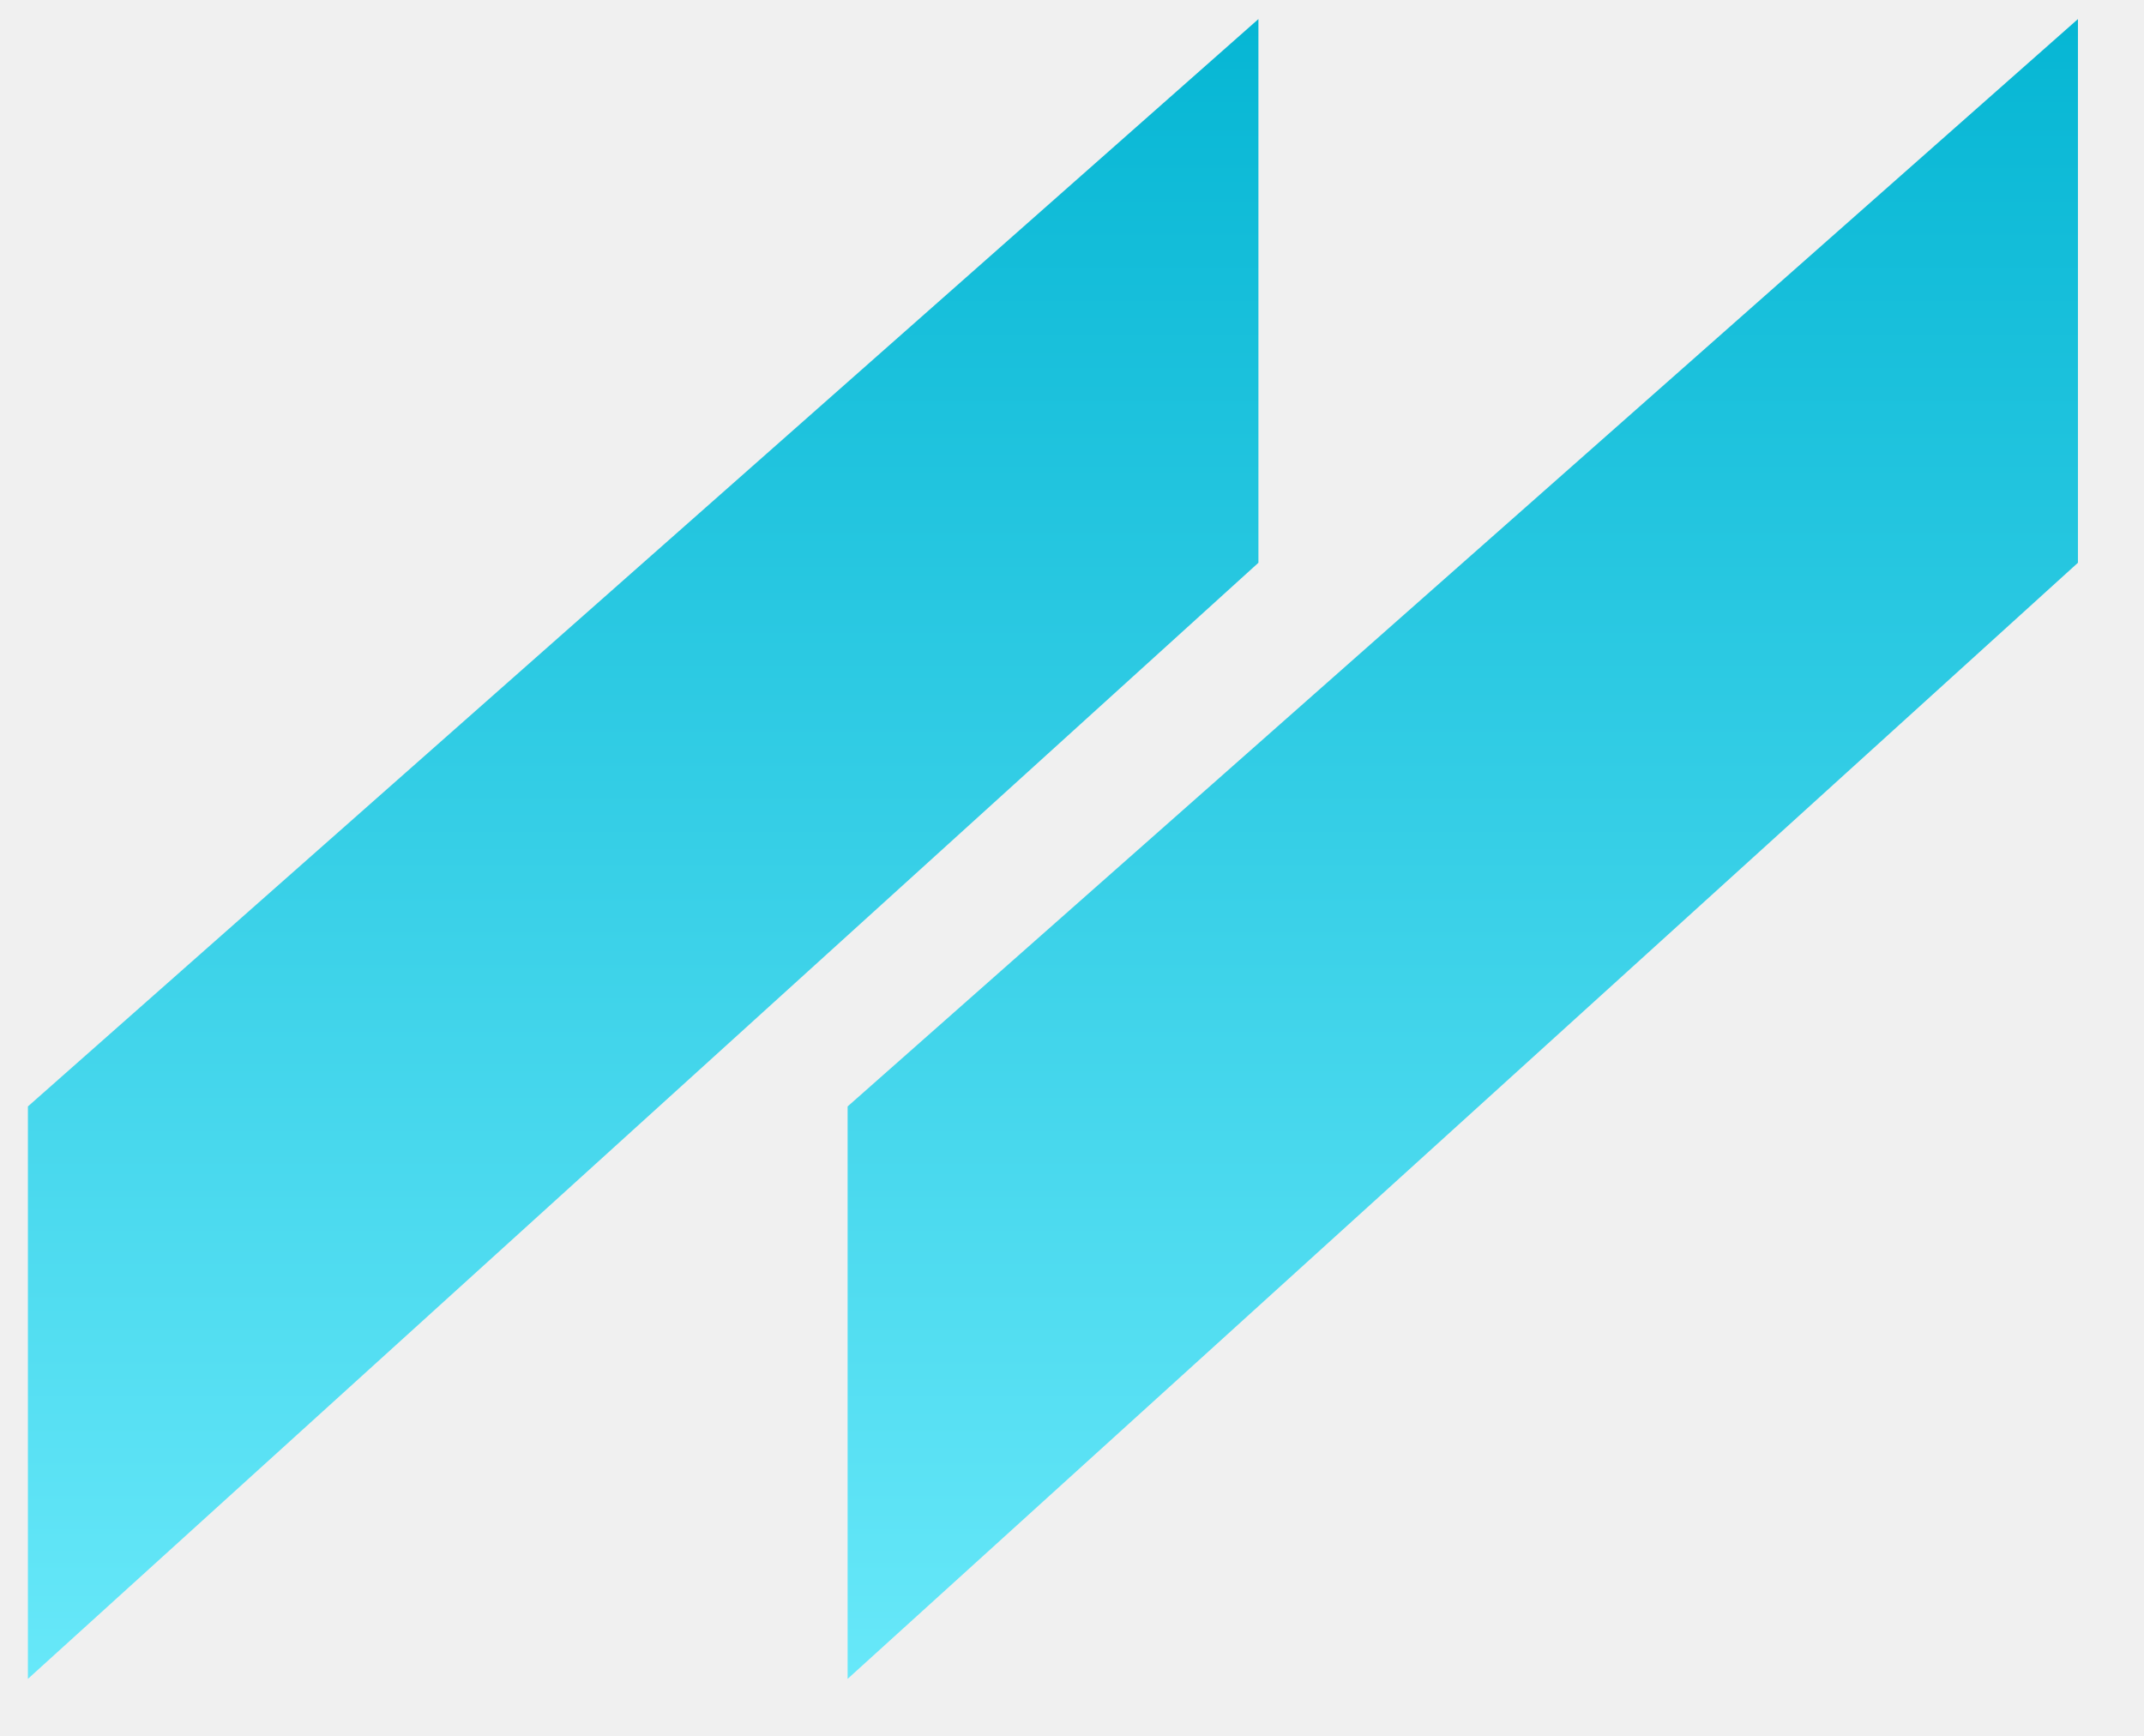
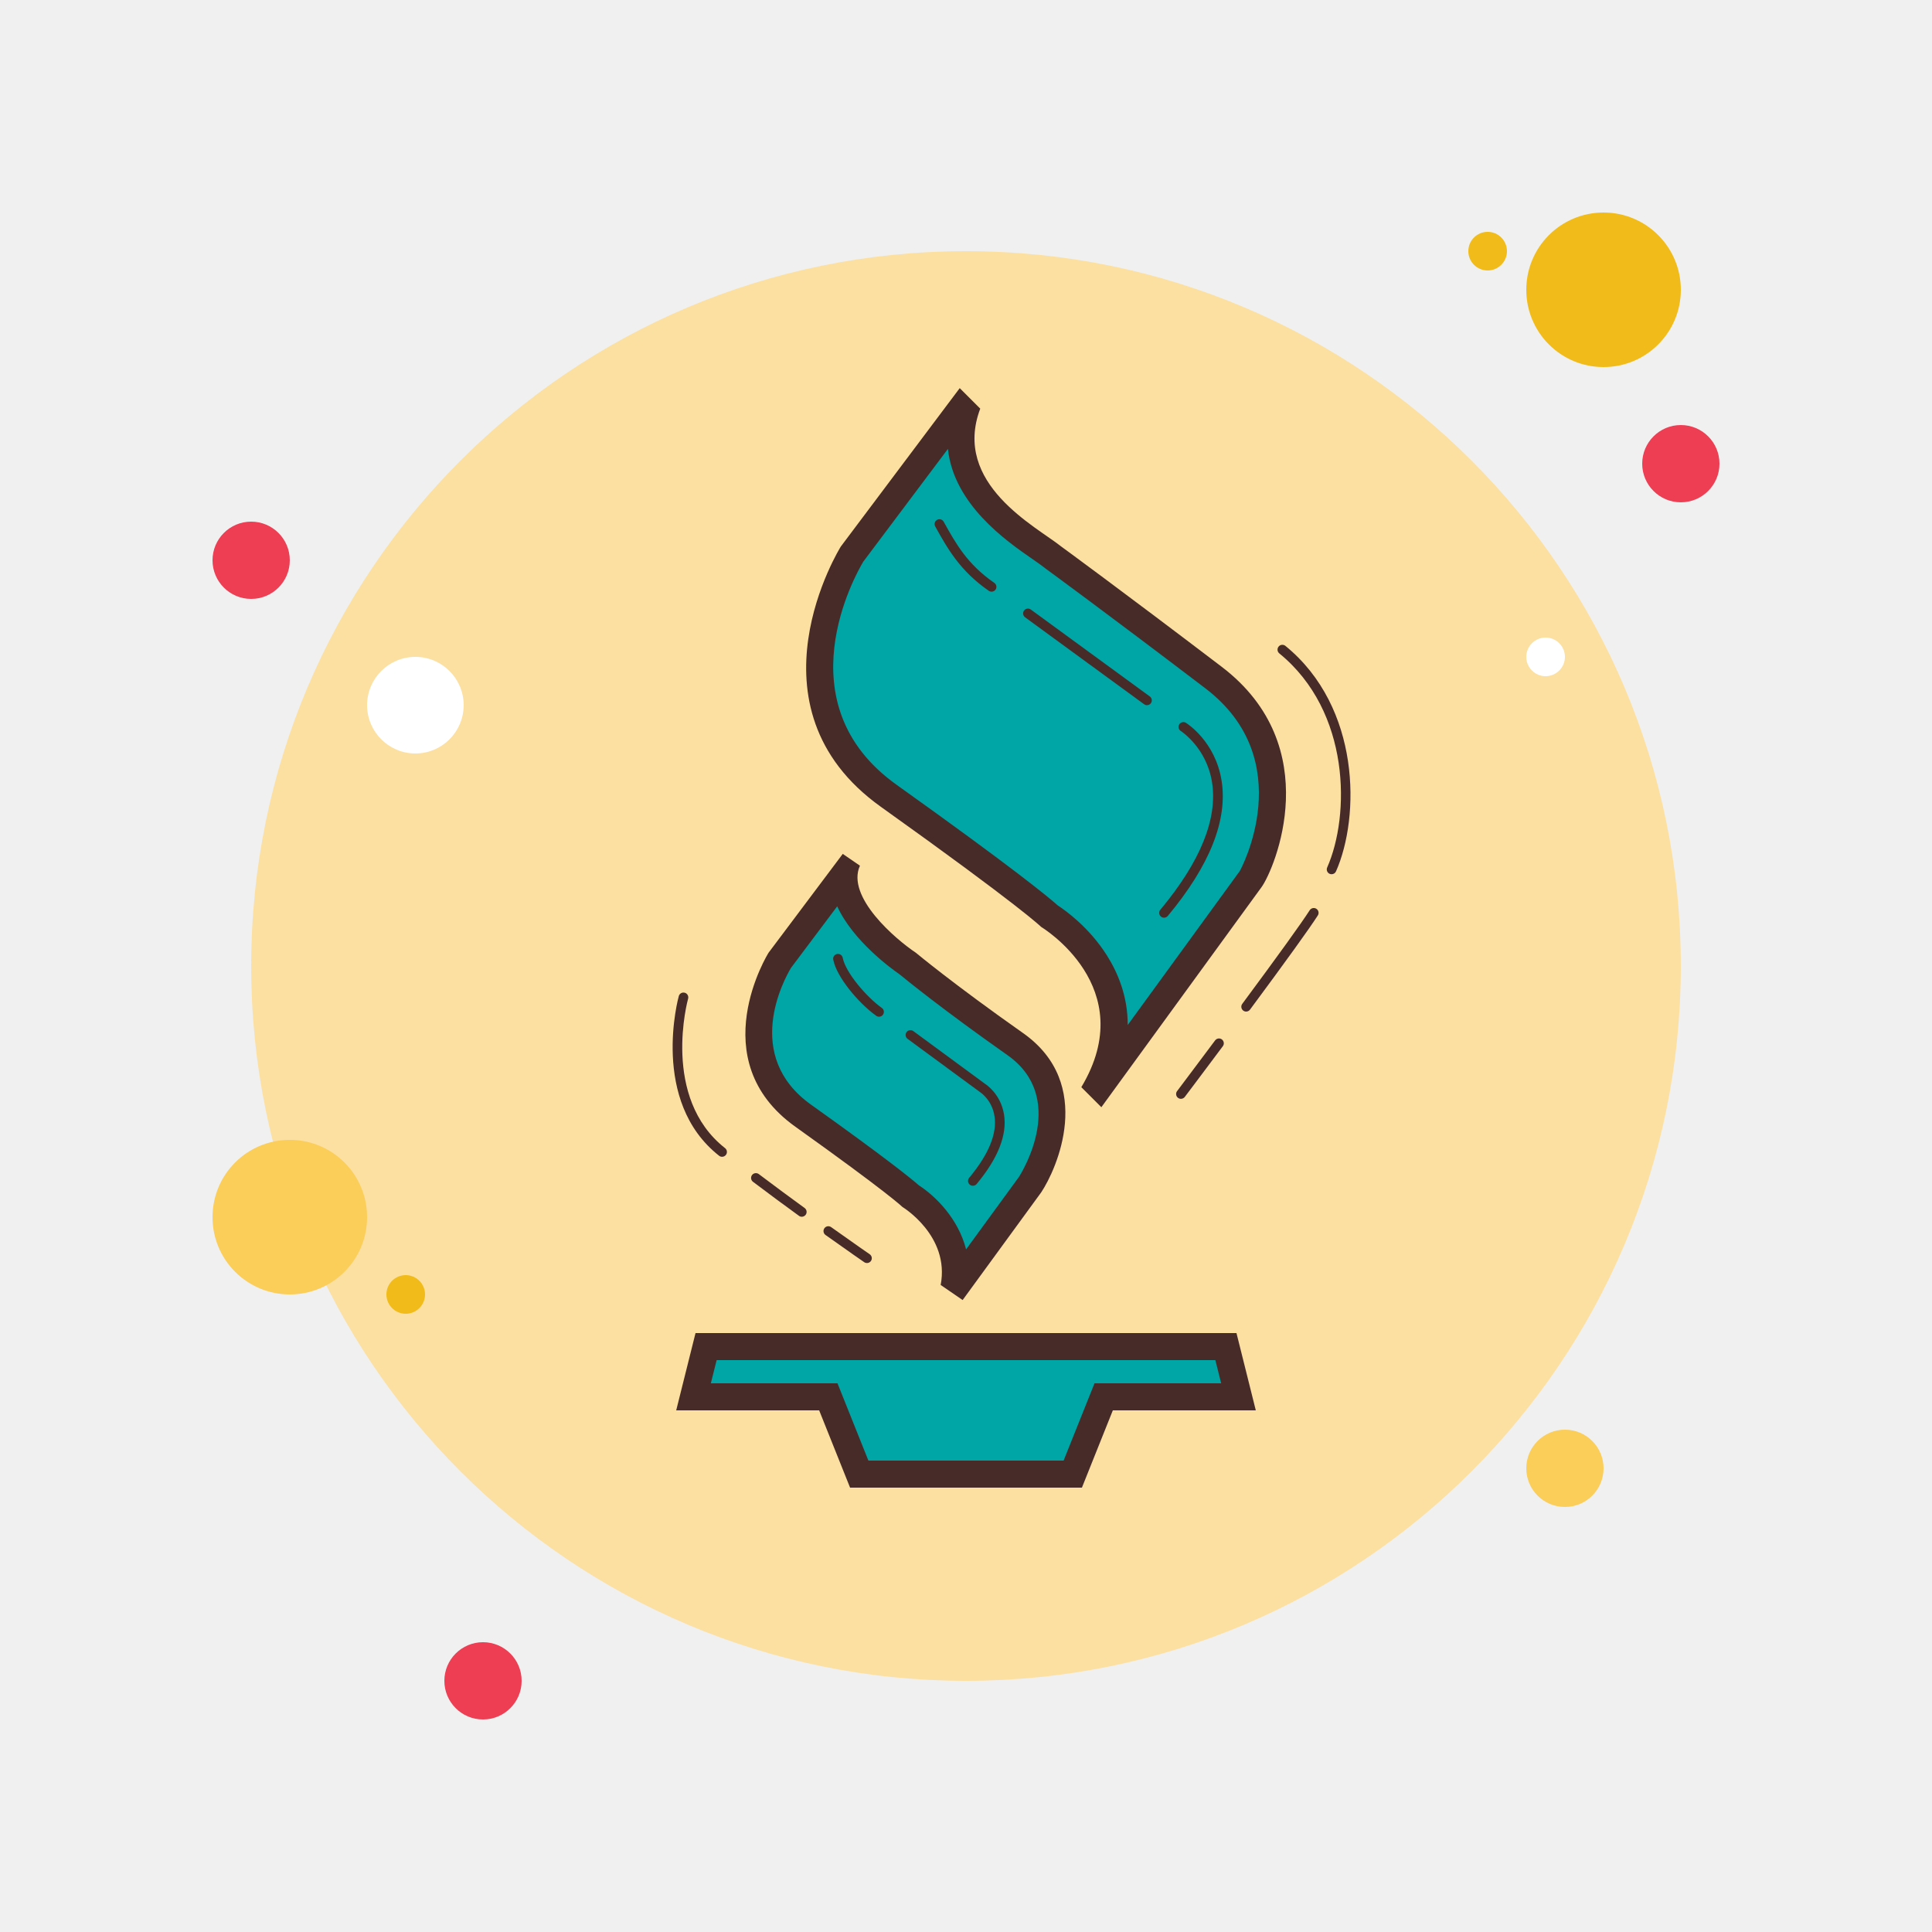
- <svg xmlns="http://www.w3.org/2000/svg" xmlns:xlink="http://www.w3.org/1999/xlink" version="1.1" preserveAspectRatio="xMidYMid meet" viewBox="344.564 330.278 111.737 91.218" width="53.87" height="43.61">
-   <defs>
-     <path d="M453.3 331.28L453.3 359.85L388.64 418.5L388.64 388.42L453.3 331.28Z" id="aFZf6T5ED" />
-     <linearGradient id="gradientb2ThqnP5Op" gradientUnits="userSpaceOnUse" x1="420.97" y1="331.28" x2="420.97" y2="418.5">
-       <stop style="stop-color: #06b6d4;stop-opacity: 1" offset="0%" />
-       <stop style="stop-color: #67e8f9;stop-opacity: 1" offset="100%" />
-     </linearGradient>
-     <path d="M410.23 331.28L410.23 359.85L345.56 418.5L345.56 388.42L410.23 331.28Z" id="a9fehgwfM" />
-     <linearGradient id="gradientk1wNV9Ostb" gradientUnits="userSpaceOnUse" x1="377.89" y1="331.28" x2="377.89" y2="418.5">
-       <stop style="stop-color: #06b6d4;stop-opacity: 1" offset="0%" />
-       <stop style="stop-color: #67e8f9;stop-opacity: 1" offset="100%" />
-     </linearGradient>
-   </defs>
+ <svg xmlns="http://www.w3.org/2000/svg" viewBox="0 0 100 100" width="50px" height="50px">
+   <path fill="#ee3e54" d="M13,27c-1.105,0-2,0.895-2,2s0.895,2,2,2s2-0.895,2-2S14.105,27,13,27z" />
+   <path fill="#f1bc19" d="M77,12c-0.551,0-1,0.449-1,1s0.449,1,1,1s1-0.449,1-1S77.551,12,77,12z" />
+   <path fill="#fce0a2" d="M50,13c-20.434,0-37,16.566-37,37s16.566,37,37,37s37-16.566,37-37S70.434,13,50,13z" />
+   <path fill="#f1bc19" d="M83,11c-2.211,0-4,1.789-4,4s1.789,4,4,4s4-1.789,4-4S85.211,11,83,11z" />
+   <path fill="#ee3e54" d="M87,22c-1.105,0-2,0.895-2,2s0.895,2,2,2s2-0.895,2-2S88.105,22,87,22z" />
+   <path fill="#fbcd59" d="M81,74c-1.105,0-2,0.895-2,2s0.895,2,2,2s2-0.895,2-2S82.105,74,81,74z M15,59 c-2.211,0-4,1.789-4,4s1.789,4,4,4s4-1.789,4-4S17.211,59,15,59z" />
+   <path fill="#ee3e54" d="M25,85c-1.105,0-2,0.895-2,2s0.895,2,2,2s2-0.895,2-2S26.105,85,25,85z" />
+   <path fill="#fff" d="M21.5,34c-1.379,0-2.5,1.121-2.5,2.5s1.121,2.5,2.5,2.5s2.5-1.121,2.5-2.5S22.879,34,21.5,34z" />
+   <path fill="#f1bc19" d="M21,66c-0.551,0-1,0.449-1,1s0.449,1,1,1s1-0.449,1-1S21.551,66,21,66z" />
+   <path fill="#fff" d="M80,33c-0.551,0-1,0.449-1,1s0.449,1,1,1s1-0.449,1-1S80.551,33,80,33z" />
+   <polygon fill="#00a5a5" points="44.474,76.3 42.874,72.3 35.896,72.3 36.547,69.7 63.453,69.7 64.104,72.3 57.126,72.3 55.526,76.3" />
+   <path fill="#472b29" d="M62.907,70.4l0.3,1.2H57.6h-0.948L56.3,72.48l-1.248,3.12H44.948L43.7,72.48l-0.352-0.88H42.4 h-5.607l0.3-1.2H62.907 M64,69H36l-1,4h7.4l1.6,4h12l1.6-4H65L64,69L64,69z" />
+   <path fill="#00a5a5" d="M56.839,56.151c1.441-2.758,0.733-4.958-0.149-6.345c-0.874-1.373-2.068-2.193-2.367-2.384 c-0.319-0.291-1.936-1.674-8.32-6.23c-6.629-4.732-2.083-12.217-1.887-12.533l5.636-7.504l0.186,0.185 c-1.038,3.596,2.26,5.883,3.877,7.005c0.27,0.187,0.506,0.35,0.682,0.49c0.054,0.041,3.094,2.259,8.311,6.229 c5.438,4.137,1.971,10.378,1.93,10.437l-7.813,10.734L56.839,56.151z" />
+   <path fill="#472b29" d="M49.064,23.236c0.308,2.88,3.026,4.766,4.35,5.683c0.255,0.177,0.478,0.33,0.644,0.462l0.024,0.02 l0.025,0.019c0.03,0.022,3.066,2.237,8.275,6.202c4.914,3.738,1.82,9.419,1.79,9.462l-5.802,7.971 c0.006-1.481-0.509-2.71-1.091-3.625c-0.911-1.431-2.117-2.295-2.532-2.567c-0.461-0.411-2.237-1.887-8.338-6.241 c-5.901-4.211-2.124-10.886-1.728-11.548L49.064,23.236 M49.675,20.09l-6.154,8.198c0,0-5.186,8.292,2.075,13.474 s8.298,6.218,8.298,6.218s5.186,3.109,2.075,8.292l1.037,1.037l8.298-11.401c0.648-0.907,3.386-7.246-2.075-11.4 c-5.284-4.021-8.298-6.219-8.298-6.219c-1.297-1.037-5.661-3.242-4.194-7.138L49.675,20.09L49.675,20.09z" />
+   <path fill="#00a5a5" d="M49.439,66.175c0.205-2.491-1.882-3.986-2.297-4.257c-0.263-0.237-1.387-1.184-5.569-4.169 c-4.267-3.046-1.327-7.86-1.199-8.064l3.311-4.407c-0.134,2.285,3.296,4.594,3.334,4.619c0.019,0.02,1.92,1.603,5.53,4.146 c3.72,2.619,0.794,7.236,0.764,7.282l-3.651,5.003L49.439,66.175z" />
+   <path fill="#472b29" d="M43.334,46.911c0.823,1.799,2.82,3.24,3.23,3.522c0.346,0.286,2.241,1.829,5.582,4.181 c3.117,2.195,0.784,6.006,0.595,6.303l-2.736,3.75c-0.407-1.589-1.569-2.746-2.444-3.314c-0.388-0.341-1.656-1.375-5.581-4.175 c-3.546-2.53-1.41-6.458-1.039-7.08L43.334,46.911 M43.621,44.197l-3.841,5.117c0,0-3.466,5.542,1.387,9.005 s5.546,4.156,5.546,4.156s2.461,1.487,1.976,4.035l1.137,0.78l4.068-5.576c0.778-1.166,2.807-5.604-0.942-8.243 c-3.629-2.555-5.546-4.156-5.546-4.156c-1.032-0.686-3.626-2.888-2.896-4.507L43.621,44.197L43.621,44.197z" />
  <g>
-     <g>
-       <use xlink:href="#aFZf6T5ED" opacity="1" fill="url(#gradientb2ThqnP5Op)" />
-     </g>
-     <g>
-       <use xlink:href="#a9fehgwfM" opacity="1" fill="url(#gradientk1wNV9Ostb)" />
-     </g>
+     <path fill="#472b29" d="M60.25,47.5c-0.057,0-0.113-0.019-0.16-0.058c-0.106-0.088-0.12-0.246-0.032-0.352 c2.076-2.49,2.976-4.712,2.676-6.603c-0.285-1.795-1.603-2.642-1.616-2.65c-0.116-0.073-0.152-0.228-0.079-0.344 c0.075-0.118,0.229-0.151,0.344-0.08c0.062,0.038,1.518,0.964,1.844,2.984c0.329,2.042-0.607,4.402-2.783,7.013 C60.393,47.469,60.321,47.5,60.25,47.5z" />
+   </g>
+   <g>
+     <path fill="#472b29" d="M59.367,36.5c-0.052,0-0.103-0.016-0.147-0.048l-6.161-4.5c-0.111-0.081-0.136-0.238-0.055-0.349 c0.082-0.112,0.238-0.135,0.35-0.054l6.161,4.5c0.111,0.081,0.136,0.238,0.055,0.349C59.521,36.464,59.444,36.5,59.367,36.5z" />
+   </g>
+   <g>
+     <path fill="#472b29" d="M51.323,30.625c-0.049,0-0.099-0.014-0.142-0.044c-1.497-1.033-2.146-2.203-2.775-3.334 c-0.066-0.121-0.023-0.273,0.098-0.34c0.119-0.067,0.273-0.023,0.34,0.097c0.628,1.131,1.222,2.199,2.621,3.166 c0.114,0.078,0.143,0.234,0.064,0.348C51.48,30.587,51.402,30.625,51.323,30.625z" />
+   </g>
+   <g>
+     <path fill="#472b29" d="M50.355,61.375c-0.057,0-0.113-0.019-0.16-0.058c-0.106-0.088-0.12-0.246-0.032-0.352 c1.012-1.214,1.453-2.289,1.312-3.196c-0.131-0.841-0.727-1.228-0.752-1.244l-3.746-2.753c-0.111-0.082-0.135-0.238-0.053-0.349 c0.083-0.112,0.238-0.134,0.35-0.053l3.73,2.743c0.017,0.01,0.791,0.502,0.963,1.568c0.17,1.058-0.307,2.272-1.419,3.606 C50.498,61.344,50.427,61.375,50.355,61.375z" />
+   </g>
+   <g>
+     <path fill="#472b29" d="M45.5,52.625c-0.051,0-0.102-0.015-0.146-0.047c-0.914-0.653-2.053-2.007-2.225-2.906 c-0.026-0.136,0.063-0.267,0.198-0.293c0.135-0.026,0.267,0.063,0.292,0.198c0.145,0.749,1.207,2.009,2.025,2.594 c0.112,0.08,0.138,0.236,0.058,0.349C45.654,52.589,45.578,52.625,45.5,52.625z" />
+   </g>
+   <g>
+     <path fill="#472b29" d="M68.924,45.25c-0.034,0-0.068-0.007-0.102-0.021c-0.126-0.056-0.183-0.203-0.127-0.33 c1.187-2.685,1.22-8.063-2.479-11.08c-0.106-0.087-0.123-0.245-0.035-0.352c0.087-0.107,0.243-0.123,0.352-0.036 c3.899,3.181,3.868,8.844,2.619,11.67C69.111,45.194,69.02,45.25,68.924,45.25z" />
+   </g>
+   <g>
+     <path fill="#472b29" d="M64.5,52.359c-0.052,0-0.104-0.016-0.148-0.049c-0.111-0.082-0.135-0.239-0.053-0.35 c1.853-2.5,3.06-4.175,3.491-4.846c0.075-0.117,0.23-0.149,0.346-0.075c0.115,0.075,0.149,0.229,0.074,0.345 c-0.443,0.689-1.624,2.329-3.509,4.873C64.651,52.324,64.576,52.359,64.5,52.359z" />
+   </g>
+   <g>
+     <path fill="#472b29" d="M61.125,56.875c-0.053,0-0.105-0.016-0.15-0.05c-0.11-0.083-0.133-0.24-0.049-0.35 c0,0,0.854-1.132,1.968-2.624c0.083-0.11,0.239-0.134,0.35-0.051c0.11,0.083,0.134,0.239,0.051,0.35 c-1.114,1.493-1.97,2.626-1.97,2.626C61.275,56.841,61.2,56.875,61.125,56.875z" />
+   </g>
+   <g>
+     <path fill="#472b29" d="M44.875,65.375c-0.049,0-0.099-0.014-0.142-0.044c0,0-0.803-0.552-2.004-1.408 c-0.112-0.08-0.139-0.236-0.058-0.349c0.081-0.113,0.236-0.138,0.349-0.058c1.196,0.853,1.995,1.403,1.996,1.404 c0.114,0.078,0.143,0.234,0.064,0.348C45.032,65.337,44.954,65.375,44.875,65.375z" />
+   </g>
+   <g>
+     <path fill="#472b29" d="M41.5,62.979c-0.051,0-0.103-0.016-0.146-0.048c-0.743-0.539-1.555-1.138-2.379-1.761 c-0.11-0.083-0.132-0.24-0.049-0.35c0.083-0.11,0.24-0.131,0.35-0.049c0.822,0.621,1.632,1.218,2.371,1.755 c0.112,0.081,0.137,0.238,0.056,0.349C41.653,62.943,41.577,62.979,41.5,62.979z" />
+   </g>
+   <g>
+     <path fill="#472b29" d="M37.375,59.875c-0.055,0-0.108-0.017-0.154-0.053C33.63,57,35.119,51.61,35.135,51.556 c0.037-0.132,0.175-0.21,0.309-0.172c0.133,0.038,0.21,0.176,0.172,0.309c-0.015,0.051-1.41,5.123,1.914,7.735 c0.108,0.085,0.128,0.242,0.042,0.351C37.522,59.842,37.449,59.875,37.375,59.875z" />
  </g>
</svg>
